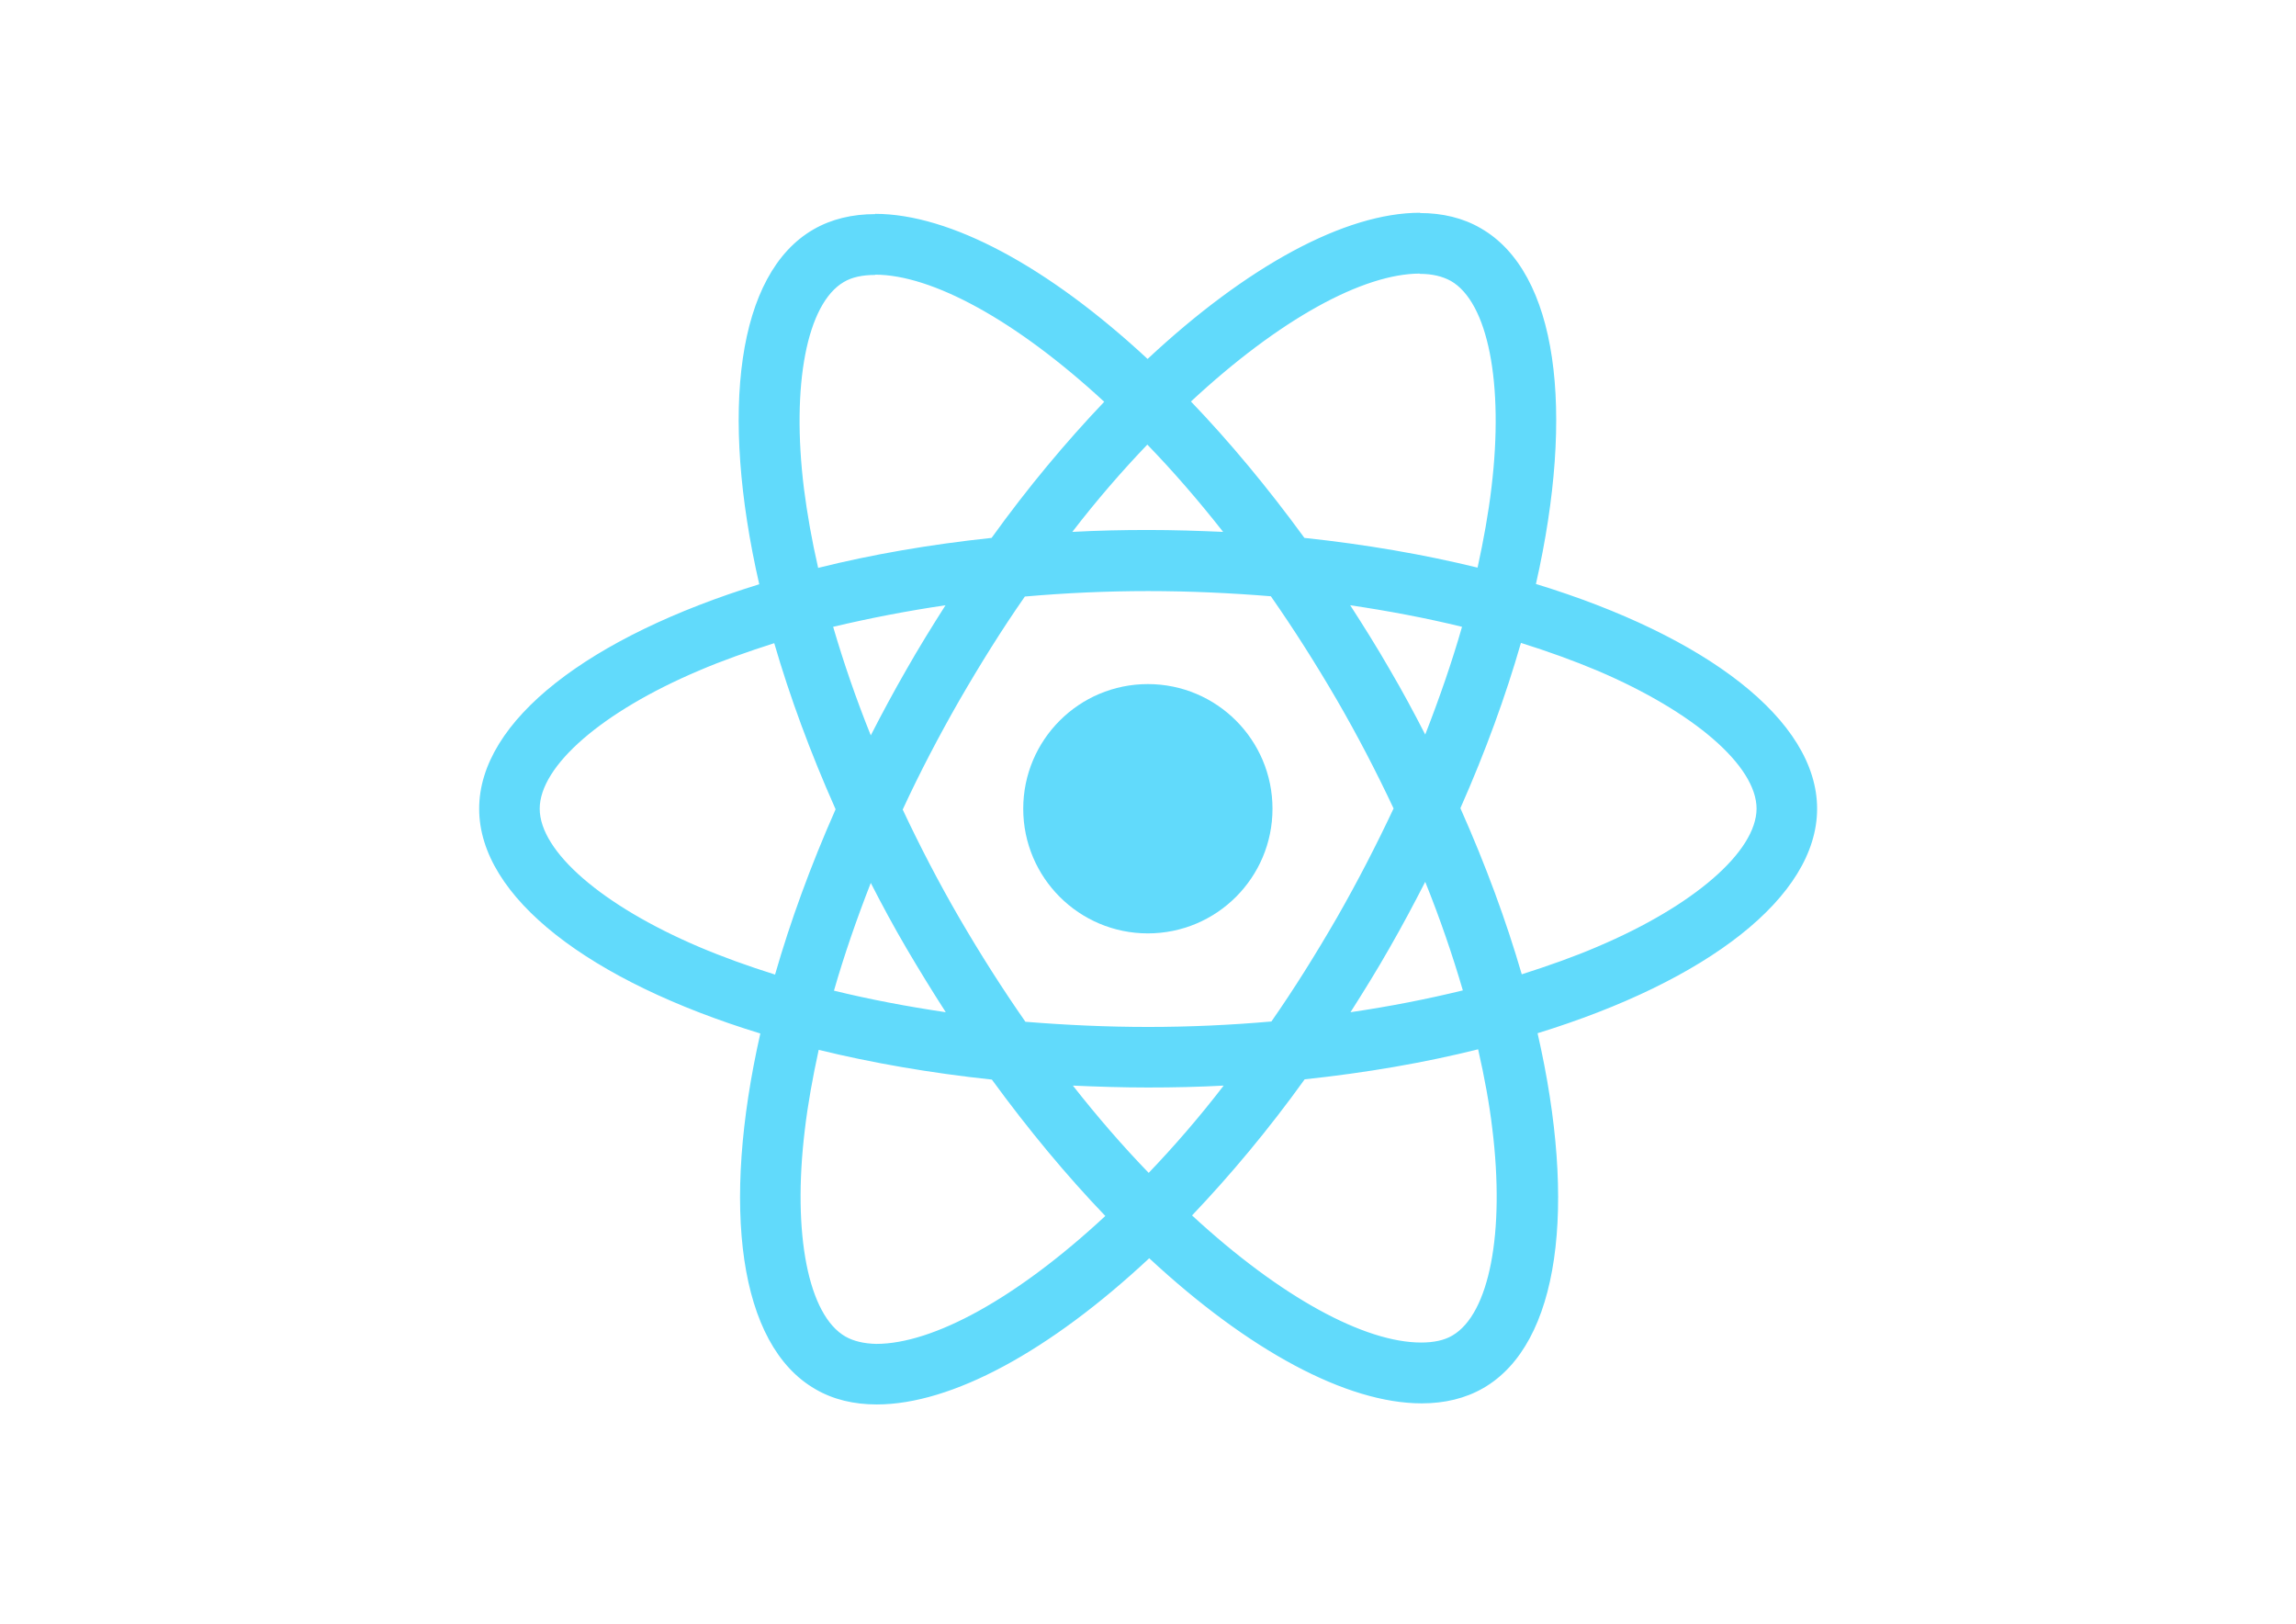
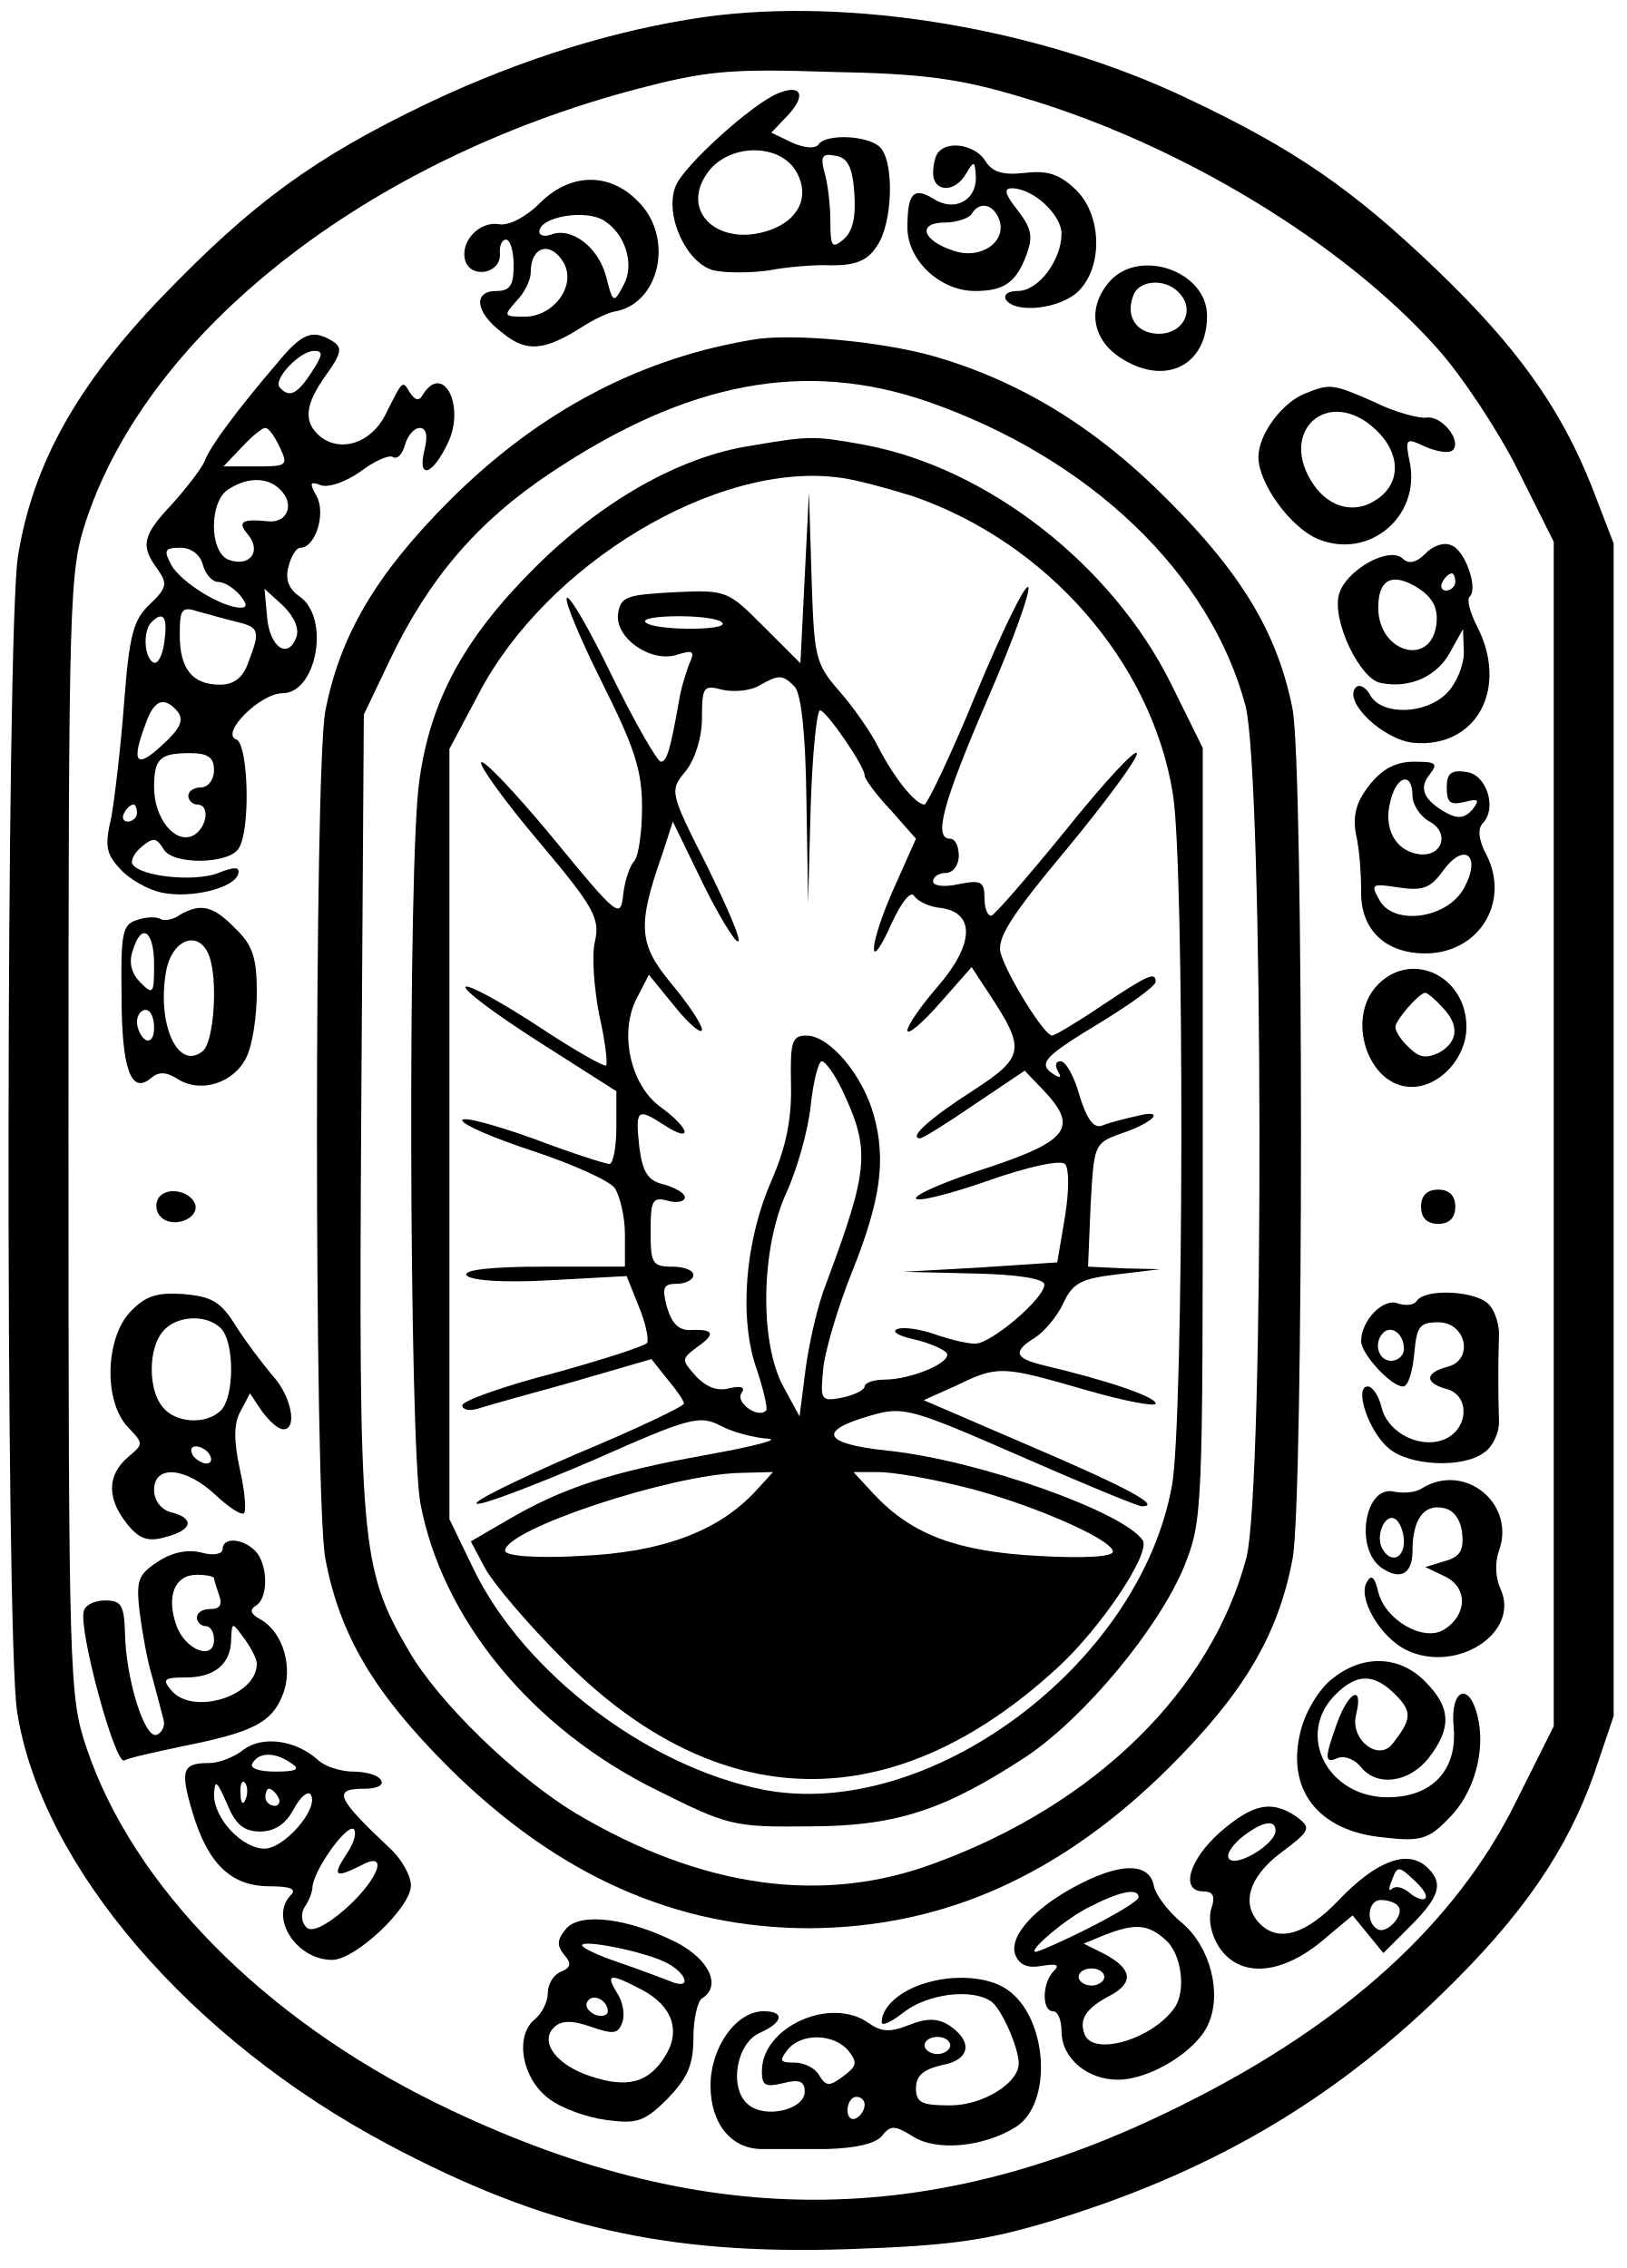
- <svg xmlns="http://www.w3.org/2000/svg" viewBox="0 0 841.9 595.3">
-   <g fill="#61DAFB">
-     <path d="M666.3 296.5c0-32.5-40.7-63.3-103.1-82.4 14.4-63.6 8-114.2-20.2-130.4-6.5-3.8-14.1-5.6-22.4-5.6v22.3c4.6 0 8.3.9 11.4 2.6 13.6 7.8 19.5 37.5 14.9 75.7-1.1 9.4-2.9 19.3-5.1 29.4-19.6-4.8-41-8.5-63.5-10.9-13.5-18.5-27.5-35.3-41.6-50 32.6-30.3 63.2-46.9 84-46.9V78c-27.5 0-63.5 19.6-99.9 53.6-36.4-33.8-72.4-53.2-99.9-53.2v22.3c20.7 0 51.4 16.5 84 46.6-14 14.7-28 31.4-41.3 49.9-22.6 2.4-44 6.1-63.6 11-2.3-10-4-19.7-5.2-29-4.7-38.2 1.1-67.9 14.6-75.8 3-1.8 6.9-2.6 11.5-2.6V78.5c-8.4 0-16 1.8-22.6 5.6-28.1 16.2-34.4 66.7-19.9 130.1-62.2 19.2-102.7 49.9-102.7 82.3 0 32.5 40.7 63.3 103.1 82.4-14.4 63.6-8 114.2 20.2 130.4 6.5 3.8 14.1 5.6 22.5 5.6 27.5 0 63.5-19.6 99.9-53.6 36.4 33.8 72.4 53.2 99.9 53.2 8.4 0 16-1.8 22.6-5.6 28.1-16.2 34.4-66.7 19.9-130.1 62-19.1 102.5-49.9 102.5-82.3zm-130.2-66.7c-3.7 12.9-8.3 26.2-13.5 39.5-4.1-8-8.4-16-13.1-24-4.6-8-9.5-15.8-14.4-23.4 14.2 2.1 27.9 4.7 41 7.9zm-45.8 106.5c-7.8 13.5-15.8 26.3-24.1 38.2-14.9 1.3-30 2-45.2 2-15.1 0-30.2-.7-45-1.9-8.3-11.9-16.4-24.6-24.2-38-7.6-13.1-14.5-26.4-20.8-39.8 6.2-13.4 13.2-26.8 20.7-39.9 7.8-13.5 15.8-26.3 24.1-38.2 14.9-1.3 30-2 45.2-2 15.1 0 30.2.7 45 1.9 8.3 11.9 16.4 24.6 24.2 38 7.6 13.1 14.5 26.4 20.8 39.8-6.3 13.4-13.2 26.8-20.7 39.9zm32.3-13c5.4 13.4 10 26.8 13.8 39.8-13.1 3.2-26.9 5.9-41.2 8 4.9-7.7 9.8-15.6 14.4-23.7 4.6-8 8.9-16.1 13-24.1zM421.2 430c-9.3-9.6-18.6-20.3-27.8-32 9 .4 18.2.7 27.5.7 9.4 0 18.7-.2 27.8-.7-9 11.7-18.3 22.4-27.5 32zm-74.4-58.9c-14.2-2.1-27.9-4.7-41-7.9 3.7-12.9 8.3-26.2 13.5-39.5 4.1 8 8.4 16 13.1 24 4.7 8 9.5 15.8 14.4 23.4zM420.7 163c9.3 9.6 18.6 20.3 27.8 32-9-.4-18.2-.7-27.5-.7-9.4 0-18.7.2-27.8.7 9-11.7 18.3-22.4 27.5-32zm-74 58.9c-4.9 7.7-9.8 15.6-14.4 23.7-4.6 8-8.9 16-13 24-5.4-13.4-10-26.8-13.8-39.8 13.1-3.1 26.9-5.8 41.2-7.9zm-90.5 125.2c-35.4-15.1-58.3-34.9-58.3-50.6 0-15.7 22.9-35.6 58.3-50.6 8.6-3.7 18-7 27.7-10.1 5.7 19.6 13.2 40 22.5 60.9-9.2 20.8-16.6 41.1-22.2 60.6-9.9-3.1-19.3-6.5-28-10.2zM310 490c-13.6-7.8-19.5-37.5-14.9-75.7 1.1-9.4 2.9-19.3 5.1-29.4 19.6 4.8 41 8.5 63.5 10.9 13.5 18.5 27.5 35.3 41.6 50-32.6 30.3-63.2 46.9-84 46.9-4.5-.1-8.3-1-11.3-2.7zm237.2-76.2c4.7 38.2-1.1 67.9-14.6 75.8-3 1.8-6.9 2.6-11.5 2.6-20.7 0-51.4-16.5-84-46.6 14-14.7 28-31.4 41.3-49.9 22.6-2.4 44-6.1 63.6-11 2.3 10.1 4.1 19.8 5.2 29.1zm38.5-66.7c-8.6 3.7-18 7-27.7 10.1-5.7-19.6-13.2-40-22.5-60.9 9.2-20.8 16.6-41.1 22.2-60.6 9.9 3.1 19.3 6.5 28.1 10.2 35.4 15.1 58.3 34.9 58.3 50.6-.1 15.7-23 35.6-58.4 50.6zM320.8 78.4z" />
-     <circle cx="420.9" cy="296.5" r="45.7" />
-     <path d="M520.5 78.1z" />
+ <svg xmlns="http://www.w3.org/2000/svg" version="1.0" width="190pt" height="265pt" viewBox="0 0 190 265" preserveAspectRatio="xMidYMid meet">
+   <g transform="translate(0,265) scale(0.1,-0.1)" fill="#000000" stroke="none">
+     <path d="M822 2630 c-103 -15 -211 -48 -321 -100 -134 -64 -206 -117 -312 -227 -99 -103 -151 -196 -168 -303 -14 -86 -15 -1261 -1 -1350 28 -180 202 -383 434 -506 181 -96 323 -129 536 -122 120 4 161 10 235 32 185 56 327 138 458 265 95 92 147 168 179 258 l23 68 0 685 0 685 -25 65 c-37 94 -89 166 -183 256 -97 93 -165 140 -290 199 -172 82 -394 119 -565 95z m373 -94 c183 -54 374 -170 483 -292 29 -32 72 -97 95 -143 l42 -84 0 -692 0 -692 -44 -88 c-70 -142 -200 -260 -389 -354 -297 -149 -566 -148 -871 1 -204 100 -356 255 -410 416 -20 59 -21 82 -21 717 0 639 1 657 21 718 74 221 328 420 643 503 80 21 108 24 226 20 110 -2 152 -8 225 -30z" />
+     <path d="M909 2541 c-30 -12 -111 -85 -120 -109 -13 -34 13 -90 45 -98 14 -3 43 -3 64 0 20 4 54 7 74 6 27 0 41 5 52 22 19 26 21 99 4 116 -14 14 -64 16 -72 3 -4 -5 -16 -4 -30 2 l-25 12 20 21 c21 23 15 36 -12 25z m22 -93 c15 -28 2 -55 -32 -67 -58 -20 -104 20 -74 65 24 37 87 38 106 2z m67 -24 c2 -28 -2 -45 -13 -54 -13 -11 -15 -8 -15 21 0 19 -3 45 -7 58 -5 19 -2 22 13 19 14 -2 20 -13 22 -44z" />
+     <path d="M1097 2473 c-4 -3 -7 -15 -7 -25 0 -23 26 -24 39 0 9 15 10 14 11 -6 0 -27 -26 -40 -50 -24 -23 14 -30 6 -30 -34 0 -38 38 -74 79 -74 34 0 48 10 60 42 8 22 6 31 -10 52 -15 19 -17 26 -7 26 25 0 58 -31 58 -53 0 -31 -27 -67 -51 -67 -11 0 -17 -4 -14 -10 11 -17 64 -11 85 10 29 29 27 90 -4 119 -19 18 -33 22 -59 19 -26 -3 -38 1 -46 14 -11 18 -42 24 -54 11z m70 -79 c10 -26 -21 -48 -53 -37 -37 12 -43 33 -10 33 13 0 28 5 31 10 9 15 25 12 32 -6z" />
+     <path d="M631 2413 c-16 -16 -36 -27 -48 -25 -24 4 -47 -22 -39 -44 8 -20 41 -13 40 9 -1 9 2 17 7 17 5 0 9 -13 9 -30 0 -23 -4 -30 -20 -30 -28 0 -25 -25 7 -49 28 -23 49 -21 93 7 14 9 31 17 38 18 53 9 70 87 27 129 -33 34 -79 33 -114 -2z m75 -21 c25 -16 35 -51 23 -74 -12 -23 -13 -23 -21 9 -9 34 -40 58 -64 49 -8 -3 -14 -1 -14 3 0 18 55 27 76 13z m-47 -50 c14 -27 -13 -62 -46 -62 -25 0 -25 1 -10 18 10 10 17 25 17 34 0 31 24 37 39 10z" />
+     <path d="M1297 2322 c-28 -31 -22 -70 15 -92 51 -31 98 -6 98 51 0 52 -78 79 -113 41z m82 -16 c17 -20 2 -46 -25 -46 -26 0 -40 20 -30 45 7 19 40 20 55 1z" />
+     <path d="M324 2226 c-47 -55 -79 -98 -85 -115 -4 -9 -21 -31 -38 -50 -35 -37 -37 -49 -17 -76 12 -17 11 -22 -9 -41 -19 -18 -24 -35 -30 -115 -4 -52 -11 -112 -15 -134 -8 -34 -6 -43 11 -61 11 -12 33 -24 48 -27 34 -7 83 5 89 21 3 9 -3 10 -23 2 -28 -11 -91 -4 -100 10 -3 4 2 14 11 21 13 11 17 10 25 -3 10 -19 77 -18 88 1 14 22 11 122 -3 127 -19 7 28 54 54 54 40 0 56 88 20 113 -13 9 -17 20 -13 35 3 12 9 22 14 22 17 0 30 39 19 60 -9 16 -8 18 5 13 9 -3 29 4 46 16 16 12 33 20 38 17 5 -3 11 3 14 14 3 11 11 20 17 20 8 0 10 -9 6 -25 -9 -36 9 -31 27 7 21 43 -5 95 -29 57 -4 -8 -9 -7 -15 2 -9 15 -8 16 -29 -26 -17 -33 -52 -44 -76 -25 -20 17 -18 37 7 72 18 25 19 32 8 39 -24 15 -36 10 -65 -25z m40 -11 c-17 -26 -26 -30 -37 -18 -9 9 23 43 40 43 11 0 10 -5 -3 -25z m-37 -88 c10 -21 8 -22 -28 -22 l-38 0 21 22 c12 13 24 23 28 23 4 0 11 -10 17 -23z m3 -52 c14 -17 4 -37 -18 -34 -30 3 -35 -1 -22 -16 16 -20 1 -38 -23 -29 -23 9 -23 70 1 83 24 15 48 13 62 -4z m-93 -85 c3 -11 11 -20 18 -20 7 0 18 -7 25 -15 9 -11 9 -15 1 -15 -22 0 -70 30 -81 50 -9 17 -8 20 11 20 12 0 23 -8 26 -20z m109 -85 c-10 -26 -31 -11 -34 24 l-3 33 22 -20 c13 -13 19 -27 15 -37z m-68 18 c25 -6 26 -11 12 -47 -6 -18 -17 -26 -33 -26 -32 0 -47 18 -47 58 0 31 2 34 23 27 12 -3 32 -9 45 -12z m-86 -23 c-2 -16 -8 -27 -13 -24 -11 6 -12 38 -2 47 14 14 19 6 15 -23z m16 -82 c7 -10 2 -20 -19 -39 -30 -28 -36 -20 -19 25 10 29 22 33 38 14z m42 -68 c0 -11 -7 -20 -15 -20 -8 0 -15 -4 -15 -10 0 -5 5 -10 10 -10 17 0 11 -30 -6 -37 -21 -8 -44 22 -44 57 0 34 7 40 42 40 21 0 28 -5 28 -20z m-90 -50 c0 -5 -5 -10 -11 -10 -5 0 -7 5 -4 10 3 6 8 10 11 10 2 0 4 -4 4 -10z" />
+     <path d="M885 2254 c-135 -21 -255 -84 -360 -189 -86 -86 -128 -158 -145 -246 -13 -69 -13 -920 0 -990 17 -90 57 -157 144 -244 128 -127 266 -188 422 -188 157 1 293 62 420 188 87 87 127 154 144 244 13 71 13 921 0 992 -17 87 -58 157 -145 244 -85 86 -174 140 -275 169 -61 17 -159 26 -205 20z m198 -73 c190 -66 331 -201 372 -356 21 -84 22 -913 1 -995 -41 -155 -176 -288 -364 -357 -131 -49 -272 -29 -419 58 -71 43 -161 130 -196 191 -56 96 -58 124 -55 630 l3 463 31 65 c45 94 102 161 188 218 159 106 296 132 439 83z" />
+     <path d="M876 2129 c-83 -13 -174 -65 -252 -143 -82 -82 -121 -154 -134 -247 -14 -91 -12 -772 1 -845 25 -135 130 -264 277 -336 82 -41 89 -43 176 -42 103 0 159 19 254 81 69 46 155 150 185 222 22 55 22 63 22 507 l0 450 -37 75 c-69 139 -214 252 -357 279 -60 11 -65 11 -135 -1z m191 -59 c156 -54 278 -193 303 -347 14 -81 13 -735 -1 -809 -38 -210 -285 -393 -478 -355 -135 27 -278 136 -337 256 l-29 60 0 450 0 450 34 64 c79 152 278 272 421 253 19 -2 58 -13 87 -22z" />
+     <path d="M940 1975 l-5 -100 -43 43 c-42 42 -43 43 -105 40 -55 -3 -62 -5 -65 -25 -4 -28 38 -58 69 -48 19 6 21 4 14 -11 -4 -11 -10 -30 -12 -44 -10 -56 -14 -70 -21 -70 -4 0 -30 45 -57 100 -27 56 -51 97 -53 91 -2 -5 17 -50 42 -100 37 -74 46 -101 46 -144 0 -29 -4 -57 -9 -63 -5 -5 -11 -22 -13 -39 -3 -29 -6 -27 -83 67 -44 53 -81 92 -83 87 -2 -4 29 -47 68 -93 64 -76 71 -89 65 -116 -4 -16 -1 -55 5 -86 7 -30 10 -57 8 -59 -2 -2 -39 19 -81 47 -43 28 -80 48 -83 45 -4 -3 35 -32 85 -64 l91 -58 0 -42 c0 -24 -4 -43 -8 -43 -5 0 -45 13 -90 30 -45 16 -82 26 -82 21 0 -5 37 -21 83 -36 45 -15 88 -34 95 -43 6 -9 12 -33 12 -54 l0 -38 -96 0 c-62 0 -93 -4 -89 -10 4 -6 41 -9 96 -6 l91 5 14 -35 c8 -19 12 -38 10 -43 -3 -4 -53 -20 -111 -36 -58 -15 -105 -32 -105 -37 0 -5 8 -7 18 -4 9 3 59 17 110 31 l93 27 19 -24 c11 -13 19 -25 19 -28 0 -3 -56 -30 -126 -59 -69 -30 -122 -56 -116 -58 6 -2 66 21 134 50 115 51 126 54 151 41 15 -8 40 -14 55 -15 15 -1 -17 -9 -72 -19 -112 -20 -169 -39 -232 -76 l-43 -25 17 -32 c10 -18 50 -65 89 -104 182 -185 387 -189 580 -11 51 47 108 133 99 148 -21 33 -192 94 -298 105 -76 8 -83 23 -20 41 38 11 46 9 174 -47 73 -32 138 -59 143 -59 23 0 -15 21 -132 71 l-123 53 38 17 c49 24 54 23 151 -5 45 -13 82 -20 82 -16 0 8 -56 27 -132 45 -33 8 -35 16 -9 32 11 7 26 25 33 40 11 24 21 29 63 34 l50 6 -42 1 -42 2 3 72 c4 70 4 72 34 83 40 13 55 30 20 21 -14 -3 -33 -8 -40 -11 -10 -4 -18 6 -27 35 -6 22 -16 40 -22 40 -6 0 -7 -5 -3 -12 4 -7 3 -8 -4 -4 -21 13 -13 21 53 61 36 22 65 43 65 48 0 12 -9 8 -63 -28 -28 -19 -55 -35 -58 -35 -9 0 -52 69 -60 96 -5 17 11 43 78 123 46 56 83 106 81 111 -2 5 -39 -35 -83 -90 -44 -54 -83 -99 -87 -100 -5 0 -8 10 -8 21 0 19 -4 21 -30 16 -17 -4 -30 -2 -30 3 0 6 7 10 15 10 8 0 15 9 15 20 0 11 -4 20 -10 20 -20 0 -9 41 44 164 30 69 51 128 47 130 -4 3 -31 -53 -61 -125 -29 -71 -57 -129 -60 -129 -11 0 -36 32 -54 67 -9 18 -30 48 -46 66 -28 32 -29 40 -32 133 l-3 99 -5 -100z m-96 -53 c6 -9 -81 -9 -90 1 -4 4 13 7 39 7 25 0 48 -3 51 -8z m84 -74 c8 -8 13 -55 14 -132 l2 -121 3 113 c2 61 7 112 11 112 7 0 52 -65 52 -76 0 -4 13 -22 30 -40 l30 -34 -25 -56 c-14 -31 -25 -64 -24 -73 0 -9 9 4 20 29 12 26 23 40 27 33 4 -6 18 -13 32 -14 39 -6 38 -42 -4 -91 -20 -23 -36 -46 -36 -52 0 -6 17 8 38 32 l37 42 21 -32 c42 -64 41 -73 -19 -112 -50 -32 -77 -56 -62 -56 3 0 32 18 64 40 l58 39 22 -23 c41 -43 29 -59 -64 -90 -47 -15 -85 -31 -85 -36 0 -5 37 4 83 20 48 17 86 25 91 20 5 -5 5 -31 0 -62 l-9 -53 -90 -6 -90 -5 83 -2 c50 -1 82 -6 82 -13 0 -16 -62 -69 -81 -69 -9 0 -30 5 -47 11 -17 6 -37 9 -44 6 -7 -3 2 -8 20 -12 18 -4 35 -12 38 -16 6 -11 -42 -31 -73 -31 -13 0 -23 -4 -23 -8 0 -4 -12 -10 -26 -13 -26 -5 -26 -3 -22 37 3 22 18 72 33 109 34 85 40 131 26 183 -13 48 -52 94 -79 94 -17 0 -19 -7 -18 -57 1 -41 -6 -74 -23 -113 -31 -71 -38 -161 -17 -220 8 -24 13 -46 11 -48 -9 -10 -36 9 -29 20 5 7 1 9 -14 6 -13 -4 -27 1 -39 14 -17 19 -17 20 0 33 23 16 22 22 -5 21 -15 -1 -23 7 -29 27 -6 23 -4 27 12 27 10 0 19 5 19 10 0 6 -11 10 -25 10 -23 0 -25 4 -25 41 0 36 2 41 20 36 11 -3 20 -1 20 4 0 5 -11 11 -24 15 -19 4 -25 14 -29 42 -5 46 -3 48 28 28 35 -23 32 -5 -4 21 -35 26 -48 87 -27 127 l14 27 31 -38 c17 -21 31 -32 31 -26 0 6 -16 30 -36 54 -38 46 -40 67 -10 152 l12 37 34 -70 c19 -39 38 -70 42 -70 5 0 -12 39 -36 88 -44 87 -44 88 -25 111 11 14 19 39 19 62 0 37 2 39 24 33 14 -3 33 -1 43 5 23 13 27 13 41 -1z m56 -472 c33 -70 31 -92 -19 -226 -10 -25 -20 -70 -24 -100 l-7 -55 -19 35 c-28 52 -26 160 3 225 13 28 26 74 29 103 3 28 9 52 13 52 4 0 15 -15 24 -34z m-102 -469 c-44 -47 -110 -71 -204 -75 -52 -3 -88 0 -88 6 0 25 193 89 274 91 l39 1 -21 -23z m238 7 c74 -17 180 -62 180 -77 0 -6 -34 -8 -87 -5 -95 5 -148 25 -192 72 l-24 26 29 0 c16 0 58 -7 94 -16z" />
+     <path d="M1524 2190 c-27 -11 -54 -48 -54 -74 0 -31 38 -83 70 -96 59 -24 119 26 107 89 -6 29 -5 30 18 19 14 -6 28 -8 32 -4 11 11 -13 41 -31 38 -8 -1 -36 6 -60 18 -50 22 -52 22 -82 10z m83 -42 c29 -27 30 -62 2 -81 -25 -18 -55 -11 -74 16 -44 63 17 117 72 65z" />
+     <path d="M1665 2003 c-11 -11 -20 -12 -26 -6 -16 16 -68 -14 -75 -42 -8 -31 25 -99 49 -103 34 -7 66 8 81 36 l15 27 1 -27 c0 -16 -9 -37 -20 -48 -25 -25 -75 -26 -89 -3 -5 10 -13 14 -17 10 -16 -16 32 -62 68 -65 73 -6 111 64 73 137 -8 16 -12 31 -8 34 10 10 -6 55 -22 60 -8 4 -22 -1 -30 -10z m13 -82 c-6 -51 -68 -34 -68 19 0 34 17 42 48 22 16 -11 22 -23 20 -41z m22 49 c0 -5 -5 -10 -11 -10 -5 0 -7 5 -4 10 3 6 8 10 11 10 2 0 4 -4 4 -10z" />
+     <path d="M1600 1733 c-16 -20 -20 -36 -16 -58 4 -16 6 -46 6 -66 -1 -45 28 -73 75 -73 62 0 99 59 72 114 -10 18 -11 32 -5 38 17 17 5 57 -19 60 -18 3 -23 -2 -23 -18 0 -18 4 -21 21 -17 16 4 18 3 9 -9 -9 -10 -17 -11 -30 -4 -27 15 -33 29 -20 45 10 13 8 15 -18 15 -21 0 -37 -8 -52 -27z m50 -13 c0 -10 9 -24 20 -30 24 -13 15 -42 -13 -38 -27 4 -41 30 -33 61 7 31 26 36 26 7z m60 -108 c-20 -36 -83 -44 -99 -13 -10 18 -9 19 23 14 28 -4 37 -1 52 20 25 34 45 17 24 -21z" />
+     <path d="M210 1581 c-8 -6 -18 -7 -22 -5 -5 3 -17 3 -28 -1 -17 -5 -19 -15 -18 -88 0 -86 11 -116 34 -97 9 8 18 8 32 -1 27 -17 66 -4 80 26 7 14 12 48 12 76 0 40 -5 55 -25 74 -26 27 -41 30 -65 16z m-30 -58 c0 -34 -1 -36 -16 -21 -10 10 -14 23 -9 37 10 34 25 24 25 -16z m64 11 c11 -28 6 -101 -7 -112 -29 -24 -54 31 -43 93 7 38 38 49 50 19z m-64 -85 c0 -11 -4 -17 -10 -14 -5 3 -10 13 -10 21 0 8 5 14 10 14 6 0 10 -9 10 -21z" />
+     <path d="M1610 1500 c-39 -39 -12 -120 39 -120 33 0 64 34 64 70 0 59 -63 90 -103 50z m74 -26 c21 -21 20 -41 -3 -54 -15 -7 -23 -6 -35 6 -9 8 -16 19 -16 24 0 8 28 40 35 40 2 0 11 -7 19 -16z" />
+     <path d="M185 1250 c-4 -7 -3 -16 3 -22 14 -14 45 -2 40 15 -6 16 -34 21 -43 7z" />
+     <path d="M1660 1240 c0 -13 7 -20 20 -20 13 0 20 7 20 20 0 13 -7 20 -20 20 -13 0 -20 -7 -20 -20z" />
+     <path d="M152 1117 c-29 -31 -31 -104 -3 -134 19 -20 19 -20 0 -36 -24 -21 -24 -48 -1 -77 14 -18 25 -22 45 -16 32 8 35 22 7 29 -12 3 -20 14 -20 26 0 30 37 27 72 -6 15 -14 30 -24 33 -21 3 3 1 26 -5 52 -7 33 -7 53 1 67 l11 21 14 -21 c9 -12 19 -21 25 -21 17 0 9 39 -12 62 -11 13 -31 39 -43 58 -18 29 -28 35 -62 38 -31 2 -44 -2 -62 -21z m106 -19 c16 -16 16 -80 0 -96 -17 -17 -53 -15 -68 4 -17 20 -17 68 0 88 15 19 51 21 68 4z m-13 -148 c3 -5 2 -10 -4 -10 -5 0 -13 5 -16 10 -3 6 -2 10 4 10 5 0 13 -4 16 -10z" />
+     <path d="M1655 1130 c-3 -5 -13 -6 -22 -3 -17 7 -43 -20 -43 -44 0 -15 35 -53 49 -53 6 0 11 17 13 38 3 32 6 37 28 37 33 0 42 -44 11 -52 -27 -7 -27 -19 -1 -26 26 -7 26 -43 1 -57 -28 -15 -69 4 -77 35 -3 14 -11 25 -16 25 -17 0 1 -53 24 -72 24 -21 87 -24 112 -5 10 7 18 24 17 38 -1 32 -1 69 0 97 1 12 -4 29 -11 37 -14 17 -75 20 -85 5z m-15 -56 c0 -8 -7 -14 -15 -14 -15 0 -21 21 -9 33 10 9 24 -2 24 -19z" />
+     <path d="M1661 911 c-7 -5 -22 -6 -32 -4 -35 9 -47 -67 -15 -89 22 -15 36 -7 36 20 0 36 13 55 36 50 12 -2 20 -13 22 -29 2 -20 -2 -28 -20 -33 l-23 -7 23 -11 c27 -13 26 -45 -1 -62 -24 -15 -69 11 -77 44 -4 17 -8 21 -13 12 -12 -18 15 -65 46 -80 58 -28 133 20 110 71 -6 13 -7 31 -2 45 20 55 -40 104 -90 73z m-21 -62 c0 -20 -15 -26 -25 -9 -9 15 3 43 15 35 5 -3 10 -15 10 -26z" />
+     <path d="M260 840 c0 -6 -11 -8 -25 -4 -16 4 -35 0 -51 -11 -23 -15 -25 -22 -21 -58 3 -23 9 -58 15 -77 5 -19 11 -41 13 -49 2 -7 -1 -15 -8 -18 -14 -5 -36 65 -37 119 -1 32 -4 38 -23 38 -12 0 -23 -5 -25 -12 -7 -20 36 -179 47 -175 5 3 37 10 70 17 80 16 102 27 115 59 13 32 1 74 -26 89 -11 6 -13 11 -5 16 15 9 14 49 -1 64 -15 15 -38 16 -38 2z m-10 -34 c0 -2 3 -11 6 -20 4 -11 1 -16 -10 -16 -9 0 -16 -4 -16 -10 0 -5 5 -10 10 -10 6 0 10 -7 10 -16 0 -25 -34 -12 -44 17 -12 34 -2 59 24 59 11 0 20 -2 20 -4z m50 -100 c0 -38 -75 -61 -100 -31 -11 13 -8 15 17 15 34 0 53 16 53 45 1 20 1 20 15 1 8 -11 15 -24 15 -30z" />
+     <path d="M1557 689 c-15 -11 -31 -37 -37 -59 -19 -70 19 -120 97 -127 42 -5 52 -2 75 22 30 29 44 80 34 120 -10 41 -32 31 -28 -12 5 -51 -25 -83 -77 -83 -70 0 -108 73 -61 120 25 25 45 25 70 0 20 -20 19 -29 -3 -57 -16 -22 -50 4 -43 33 9 36 -8 29 -22 -9 -15 -42 -15 -48 1 -41 8 3 20 -2 27 -11 19 -23 56 -18 79 11 27 35 26 59 -4 89 -30 31 -73 32 -108 4z" />
+     <path d="M285 606 c-11 -9 -29 -16 -41 -16 -31 0 -34 -8 -19 -58 18 -60 45 -86 90 -86 23 0 32 -3 25 -10 -26 -26 6 -76 48 -76 27 0 92 61 92 87 0 11 -10 29 -22 41 -66 62 -70 72 -32 72 14 0 23 4 19 10 -3 6 -18 10 -32 10 -15 0 -34 6 -42 14 -26 23 -64 28 -86 12z m55 -16 c11 -7 7 -10 -18 -10 -20 0 -31 4 -27 10 8 13 26 13 45 0z m-36 -80 c17 0 30 9 39 26 8 15 17 22 20 17 10 -16 -31 -63 -54 -63 -26 0 -59 35 -59 63 1 18 3 17 15 -10 10 -25 20 -33 39 -33z m-17 38 c-3 -8 -6 -5 -6 6 -1 11 2 17 5 13 3 -3 4 -12 1 -19z m38 2 c3 -5 1 -10 -4 -10 -6 0 -11 5 -11 10 0 6 2 10 4 10 3 0 8 -4 11 -10z m80 -66 c-17 -26 -14 -29 16 -14 34 19 22 -15 -17 -50 -24 -21 -40 -28 -46 -22 -6 6 -7 16 -2 24 5 7 9 18 9 23 1 19 39 73 48 68 4 -3 1 -16 -8 -29z" />
+     <path d="M1425 509 c-36 -32 -47 -69 -19 -69 11 0 14 -6 9 -20 -4 -13 0 -31 9 -45 24 -36 71 -33 119 6 l37 31 18 -22 18 -22 32 32 c35 35 39 51 17 70 -23 19 -59 4 -101 -40 -38 -40 -70 -50 -92 -28 -23 23 -13 55 24 83 35 26 36 29 19 42 -29 20 -51 16 -90 -18z m65 2 c0 -15 -42 -41 -53 -34 -6 4 0 14 12 25 25 20 41 23 41 9z m175 -79 c-2 -3 -11 0 -18 6 -8 7 -17 9 -21 5 -4 -4 -4 1 0 10 6 17 8 17 25 1 11 -10 17 -19 14 -22z m-32 -9 c9 -9 -13 -34 -24 -27 -14 8 -11 34 4 34 8 0 17 -3 20 -7z" />
+     <path d="M1264 450 c-54 -27 -86 -62 -78 -84 5 -12 14 -16 31 -13 18 3 21 1 14 -6 -14 -14 -14 -47 -1 -47 6 0 10 -11 10 -23 0 -32 30 -57 66 -57 37 0 91 33 105 64 17 36 3 91 -30 119 -16 13 -31 33 -33 43 -5 27 -36 28 -84 4z m66 -17 c-1 -7 -70 -44 -115 -62 -24 -10 22 32 54 49 38 20 61 25 61 13z m32 -50 c18 -16 24 -59 10 -79 -26 -37 -95 -57 -105 -31 -7 18 2 31 31 46 27 15 24 31 -8 48 l-24 12 24 10 c36 14 51 13 72 -6z m-72 -43 c0 -5 -7 -10 -15 -10 -8 0 -15 5 -15 10 0 6 7 10 15 10 8 0 15 -4 15 -10z" />
+     <path d="M661 396 c-10 -12 -11 -19 -2 -30 9 -10 8 -15 -4 -20 -8 -3 -15 -14 -15 -24 0 -11 -7 -25 -16 -32 -23 -20 -14 -69 17 -92 14 -11 44 -22 67 -25 36 -5 45 -2 72 25 23 24 30 39 30 71 0 22 5 43 10 46 23 14 9 45 -29 65 -57 29 -114 36 -130 16z m115 -38 c27 -13 33 -34 7 -23 -10 4 -37 14 -60 22 -24 8 -43 17 -43 20 0 7 67 -6 96 -19z m-26 -33 c36 -19 46 -49 26 -79 -19 -30 -44 -36 -86 -22 -40 13 -60 40 -43 57 8 8 20 9 43 1 26 -9 32 -9 37 5 3 8 1 24 -6 34 -14 23 -9 24 29 4z m-40 -25 c0 -5 -7 -7 -15 -4 -8 4 -12 10 -9 15 6 11 24 2 24 -11z" />
+     <path d="M1070 329 c-24 -10 -40 -26 -40 -42 0 -5 12 1 26 12 27 21 78 28 101 13 12 -7 33 -54 33 -73 0 -23 -42 -49 -80 -49 -33 0 -40 3 -40 20 0 15 9 22 30 27 34 6 37 28 8 47 -13 8 -26 8 -46 0 -22 -9 -33 -8 -47 2 -44 32 -125 -4 -125 -56 0 -17 4 -19 25 -14 19 5 25 2 25 -10 0 -21 -46 -32 -66 -15 -23 19 -14 72 14 84 27 12 29 25 4 25 -32 0 -62 -42 -62 -87 0 -45 25 -75 62 -74 13 0 46 0 74 0 33 1 56 6 64 15 10 13 15 13 36 0 27 -18 83 -13 121 11 43 28 37 127 -10 160 -24 17 -70 19 -107 4z m-79 -75 c11 -14 10 -18 -6 -30 -16 -12 -20 -12 -28 1 -4 8 -17 15 -29 15 -17 0 -18 2 -8 15 16 20 54 19 71 -1z m119 6 c0 -5 -7 -10 -15 -10 -8 0 -15 5 -15 10 0 6 7 10 15 10 8 0 15 -4 15 -10z m-100 -69 c0 -6 -4 -13 -10 -16 -5 -3 -10 1 -10 9 0 9 5 16 10 16 6 0 10 -4 10 -9z" />
  </g>
</svg>
